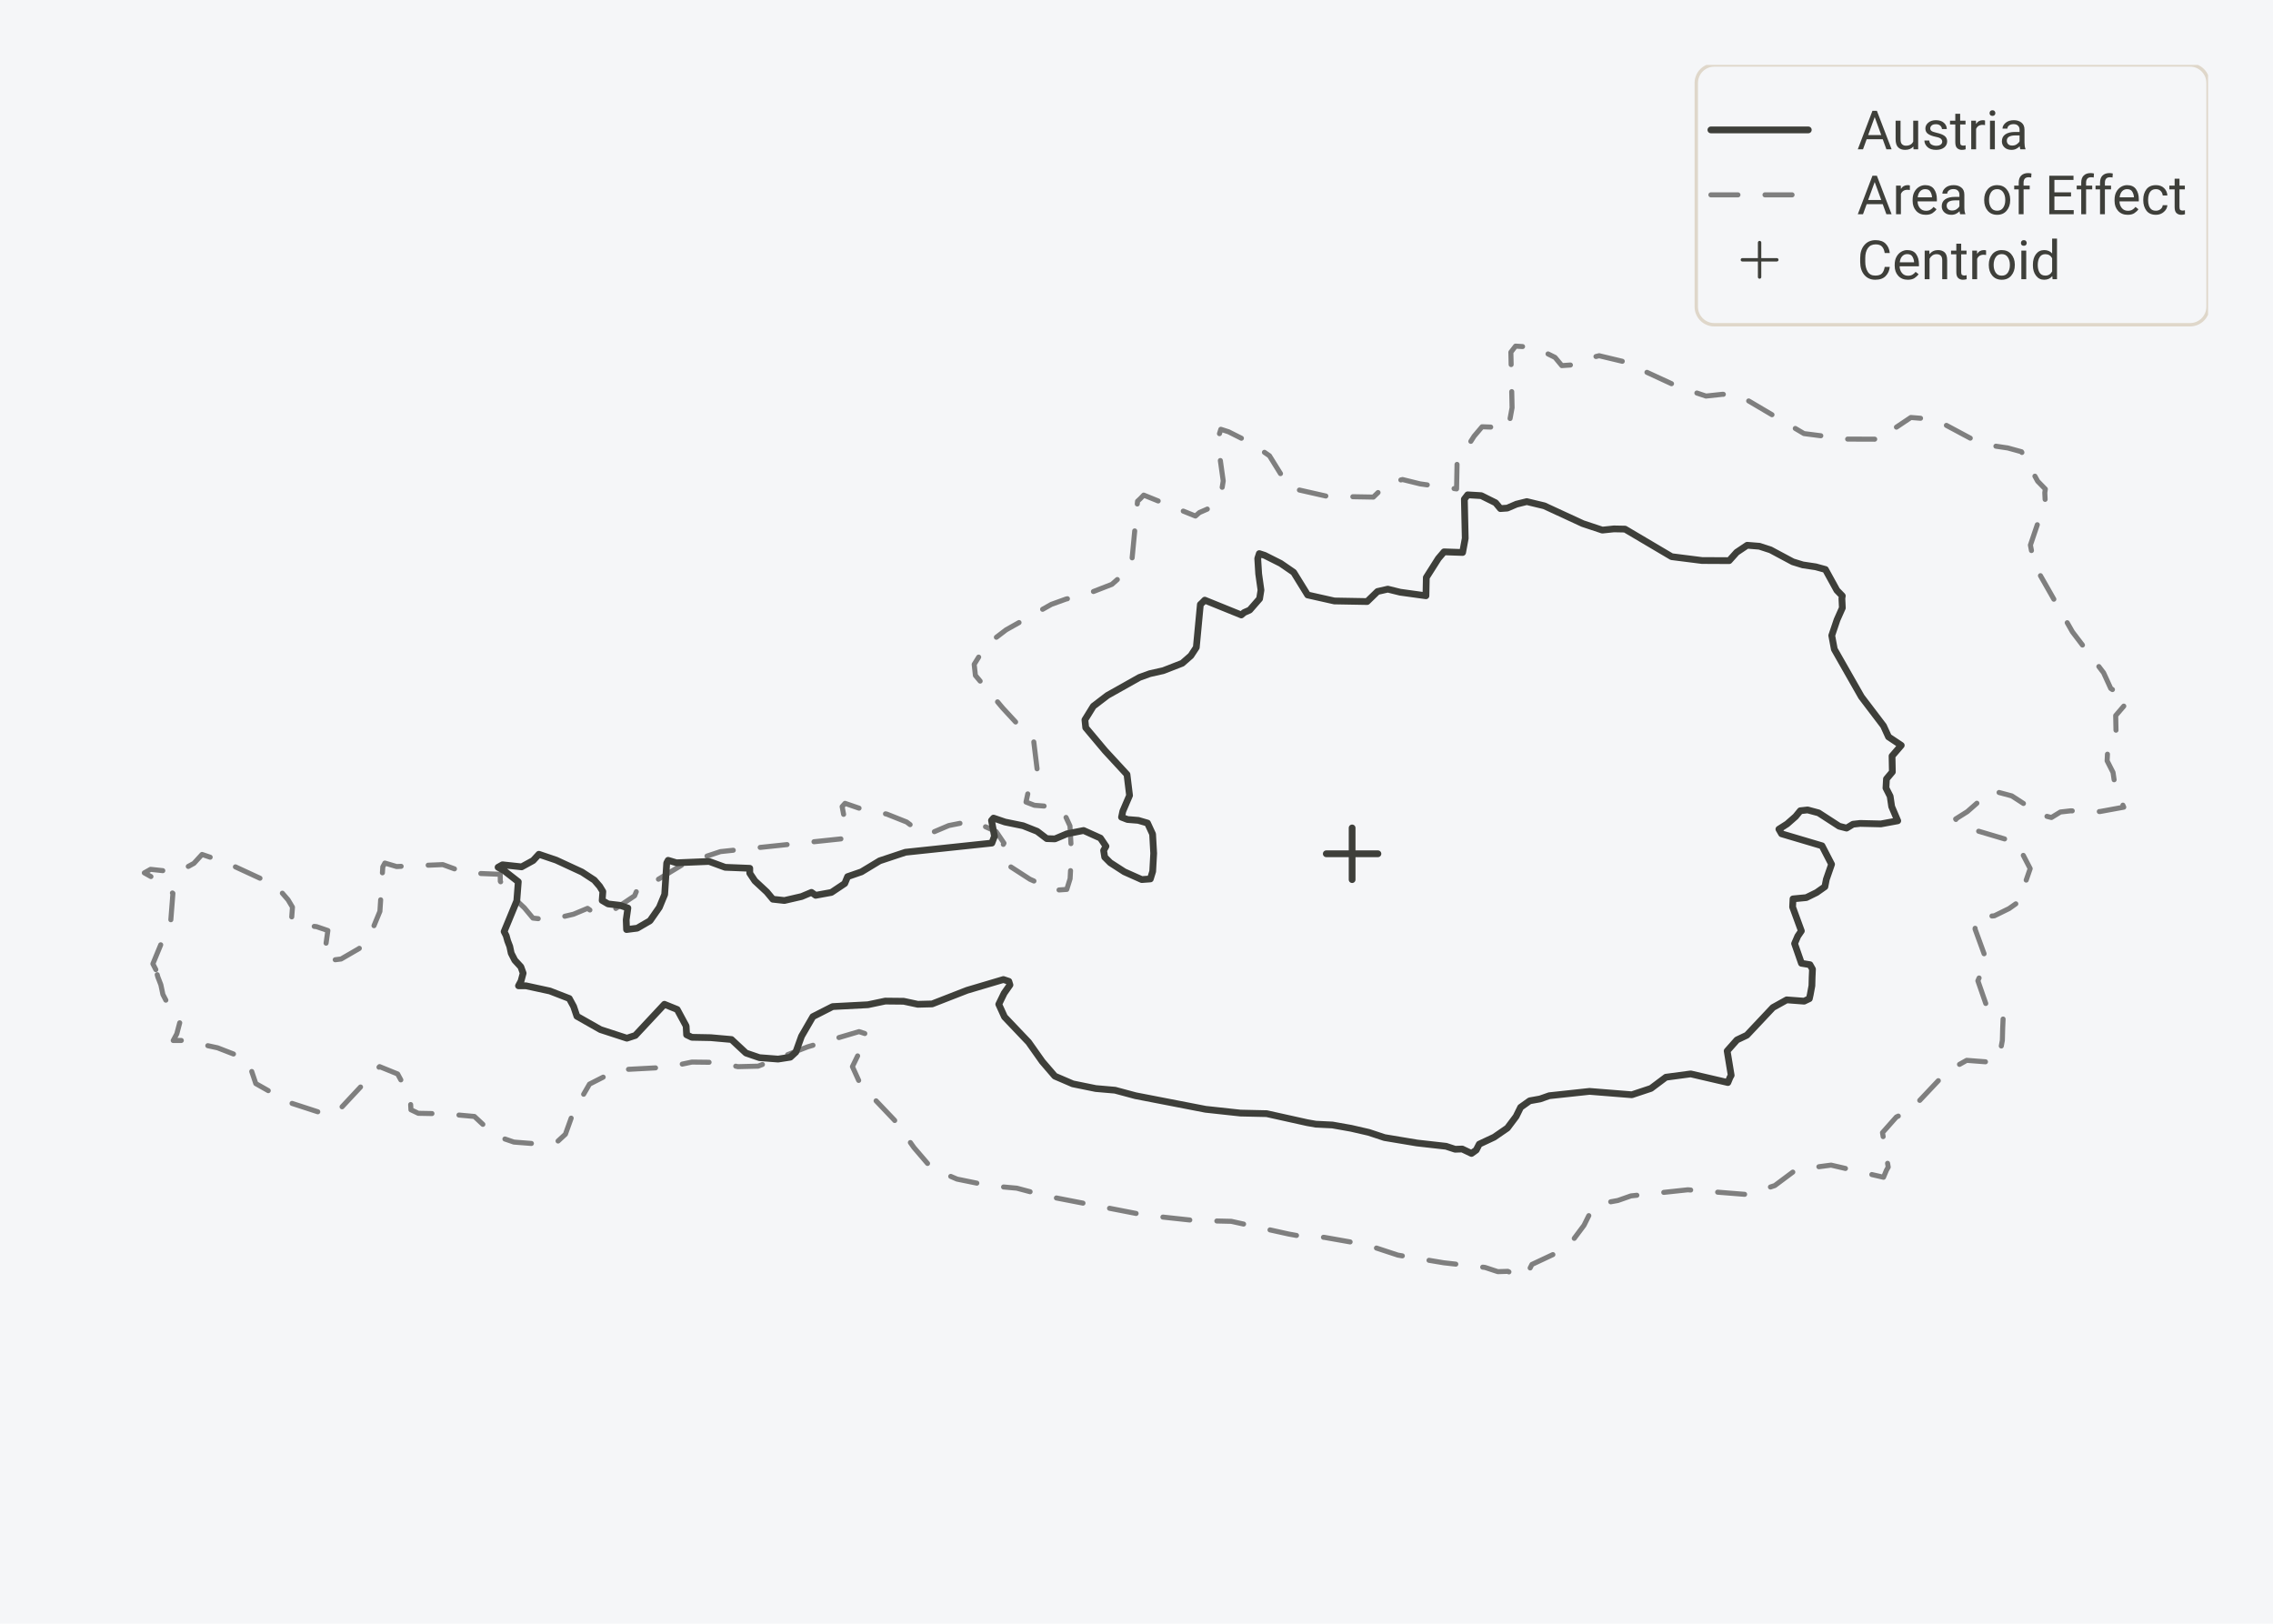
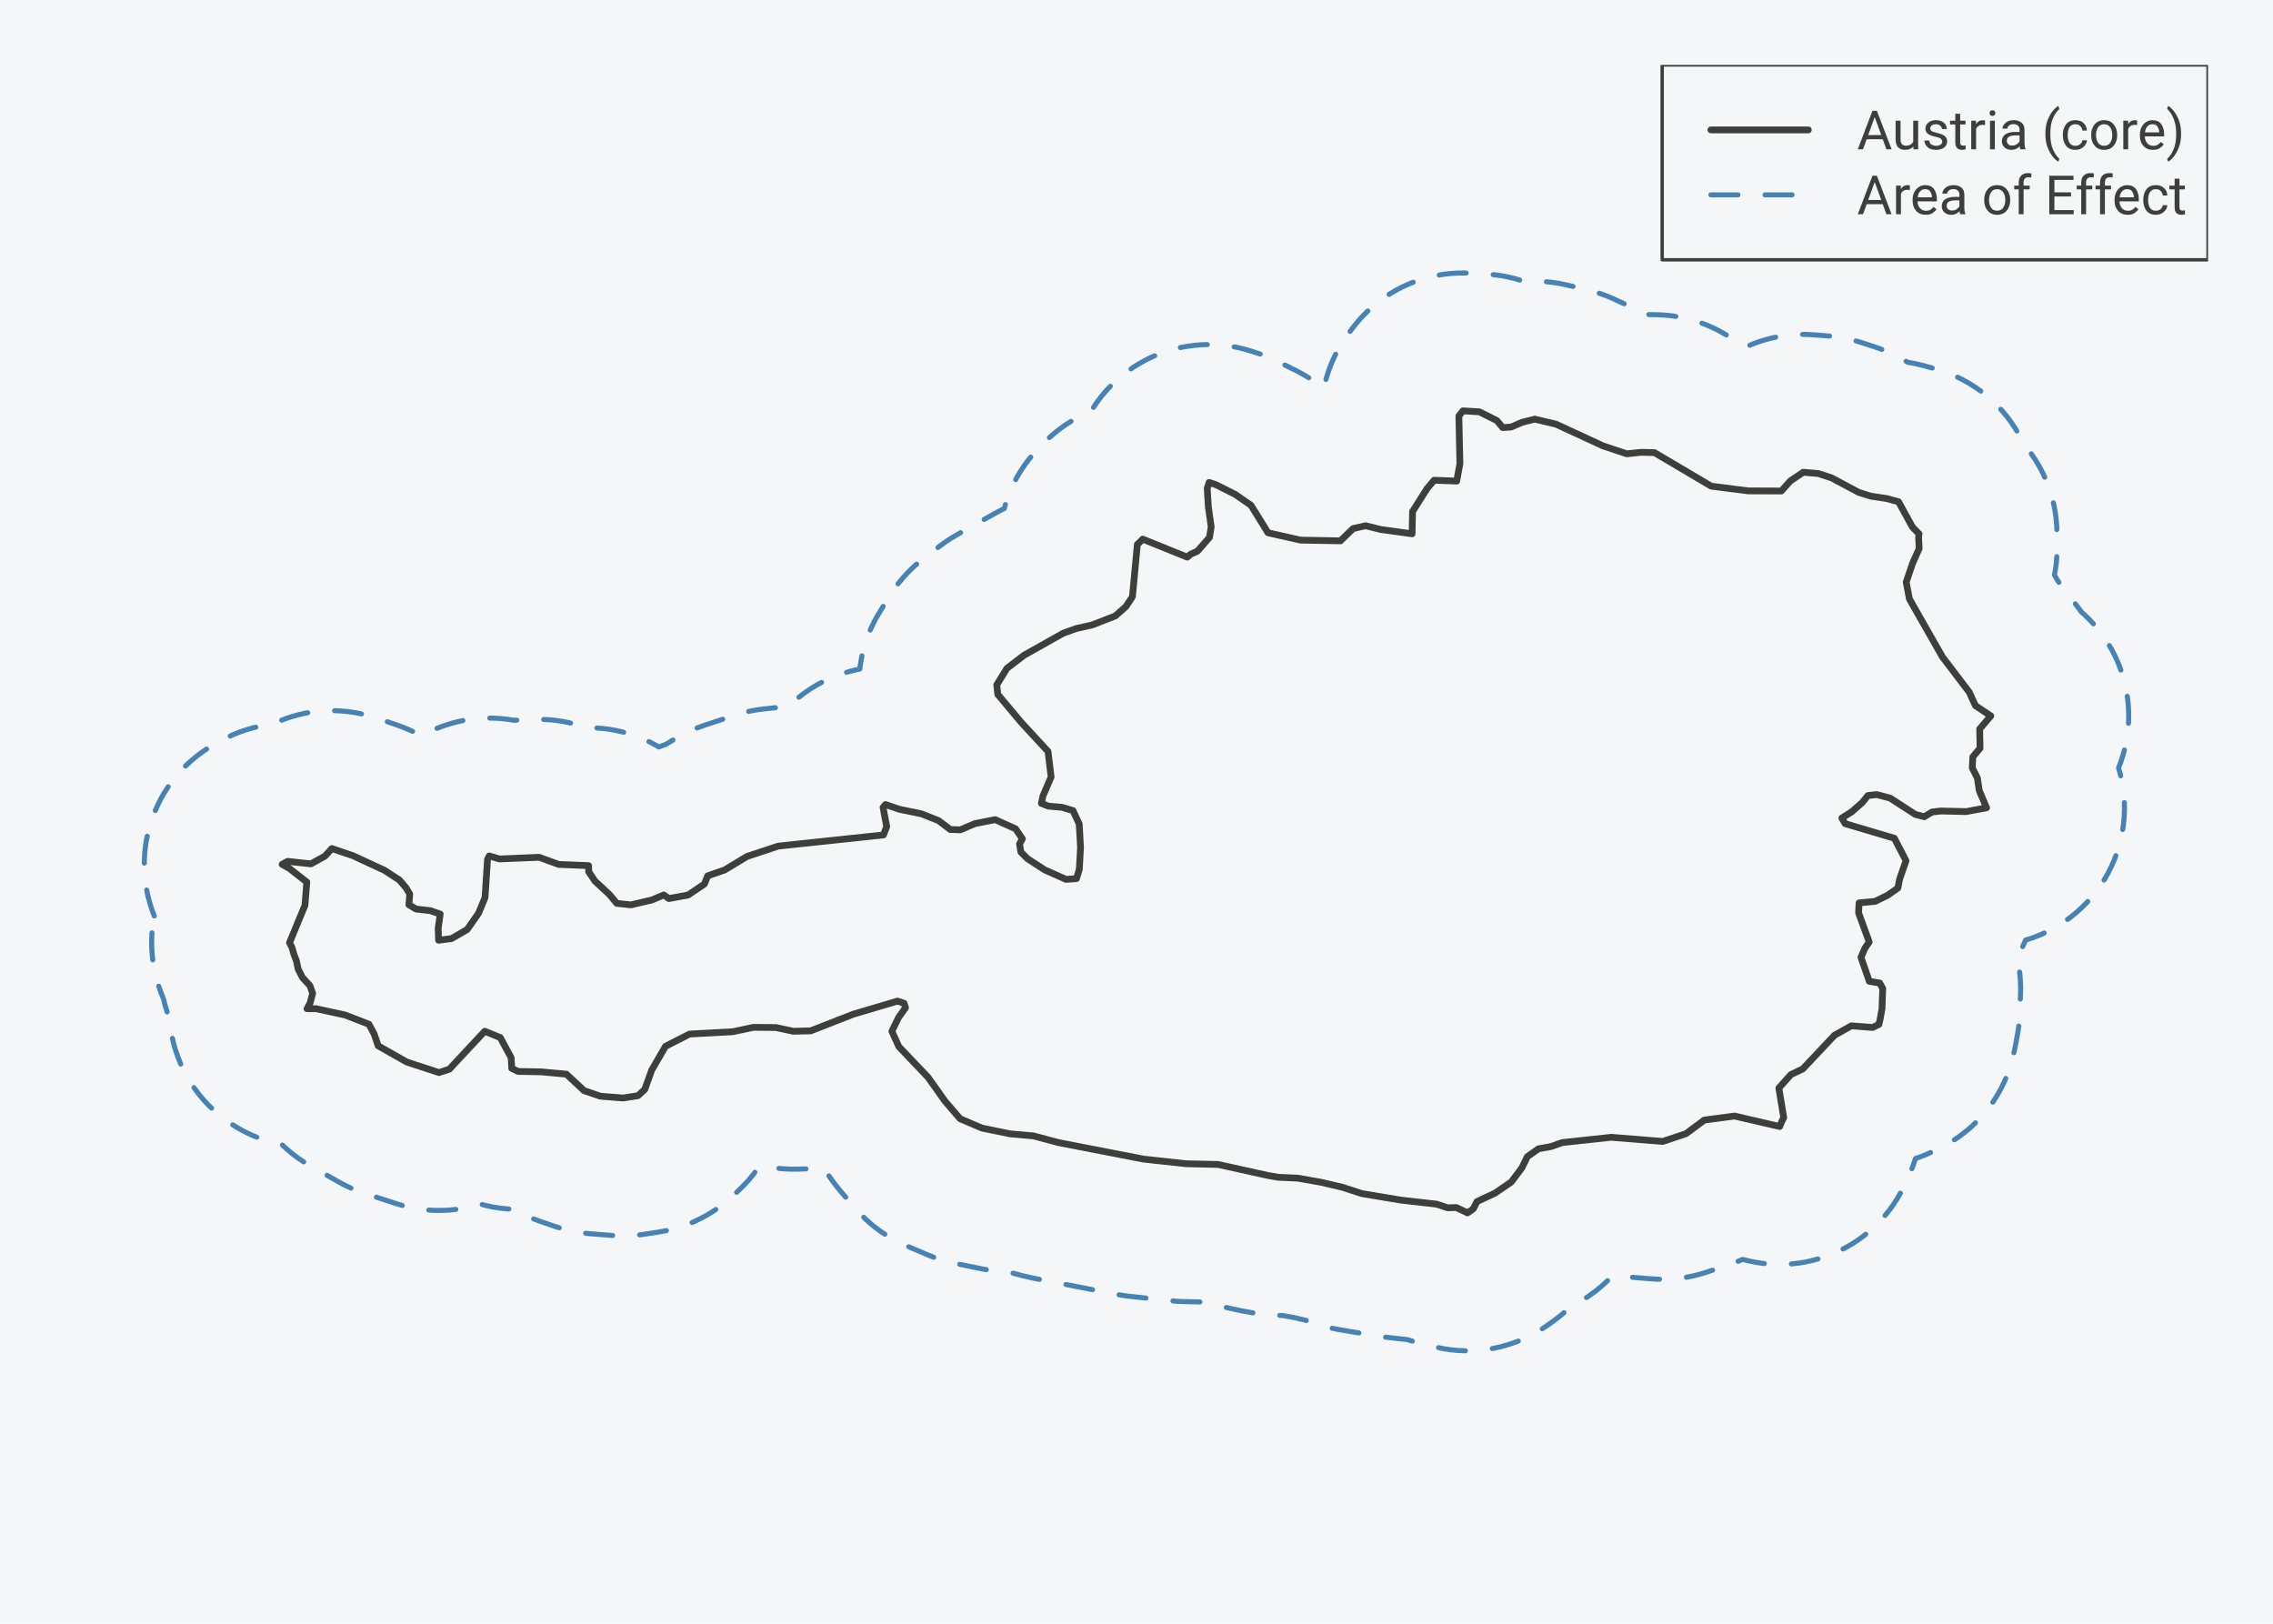
<svg xmlns="http://www.w3.org/2000/svg" width="504.00pt" height="360.00pt" viewBox="0 0 504.00 360.00">
  <g class="svglite">
    <defs>
      <style type="text/css">
    /* theme-aware-processed */
    .svglite line, .svglite polyline, .svglite polygon, .svglite path, .svglite circle {
      fill: none;
      stroke: #3E3F3A;
      stroke-linecap: round;
      stroke-linejoin: round;
      stroke-miterlimit: 10.00;
    }
    .svglite &gt; g &gt; rect {
      fill: none;
      stroke: #3E3F3A;
      stroke-linecap: round;
      stroke-linejoin: round;
      stroke-miterlimit: 10.00;
    }
    .svglite text {
      white-space: pre;
      fill: #3E3F3A;
    }
    .svglite g.glyphgroup path {
      fill: inherit;
      stroke: none;
    }
  </style>
    </defs>
    <rect width="100%" height="100%" style="stroke: none; fill: #F5F6F8;" />
    <defs>
      <clipPath id="cpMC4wMHw1MDQuMDB8MC4wMHwzNjAuMDA=">
        <rect x="0.00" y="0.00" width="504.00" height="360.00" />
      </clipPath>
    </defs>
    <g clip-path="url(#cpMC4wMHw1MDQuMDB8MC4wMHwzNjAuMDA=)">
</g>
    <defs>
      <clipPath id="cpMTQuNDB8NDg5LjYwfDE0LjQwfDM0NS42MA==">
        <rect x="14.40" y="14.40" width="475.20" height="331.20" />
      </clipPath>
    </defs>
    <g clip-path="url(#cpMTQuNDB8NDg5LjYwfDE0LjQwfDM0NS42MA==)">
      <rect class="legend-bg" x="14.40" y="14.40" width="475.20" height="331.20" style="stroke-width: 0.75; stroke: #F5F6F8; fill: #F5F6F8;" />
-       <path d="M 34.55 214.97 L 33.90 213.69 L 37.87 204.05 L 38.34 198.07 L 33.86 194.56 L 32.00 193.52 L 33.39 192.74 L 39.39 193.39 L 43.00 191.41 L 44.80 189.44 L 50.24 191.29 L 58.31 195.02 L 62.19 197.55 L 63.87 199.49 L 64.85 201.13 L 64.64 203.93 L 66.50 205.02 L 70.19 205.45 L 72.70 206.31 L 72.18 209.99 L 72.29 213.04 L 75.63 212.62 L 79.65 210.29 L 82.57 206.10 L 84.24 202.05 L 84.88 192.18 L 85.34 191.35 L 87.94 192.12 L 98.19 191.69 L 103.21 193.53 L 110.92 193.84 L 110.93 195.38 L 112.53 197.79 L 116.27 201.27 L 118.17 203.55 L 121.79 203.95 L 127.17 202.69 L 130.28 201.39 L 131.58 202.31 L 136.53 201.42 L 140.71 198.61 L 141.60 196.47 L 145.95 194.96 L 151.68 191.49 L 159.75 188.81 L 186.84 185.95 L 187.67 183.79 L 186.73 178.83 L 187.37 178.11 L 190.95 179.34 L 196.62 180.49 L 201.04 182.25 L 204.05 184.53 L 206.61 184.63 L 210.38 183.03 L 215.62 181.99 L 220.88 184.37 L 222.62 186.94 L 221.89 188.26 L 222.22 190.35 L 223.97 192.09 L 228.36 194.93 L 233.86 197.38 L 236.54 197.19 L 237.28 194.81 L 237.58 189.15 L 237.25 183.12 L 235.65 179.66 L 232.75 178.81 L 229.36 178.54 L 227.50 177.82 L 227.91 175.92 L 230.02 171.00 L 229.22 164.43 L 222.33 156.97 L 216.28 149.75 L 216.01 147.29 L 218.65 143.03 L 223.09 139.64 L 233.13 133.99 L 236.37 132.82 L 240.59 131.87 L 246.55 129.55 L 249.25 127.17 L 250.95 124.58 L 252.23 111.13 L 252.84 110.56 L 253.60 109.77 L 265.07 114.41 L 265.95 113.64 L 267.69 112.88 L 270.79 109.33 L 271.23 106.63 L 270.51 101.52 L 270.22 96.71 L 270.70 95.18 L 272.41 95.73 L 277.40 98.24 L 281.48 101.05 L 285.87 108.14 L 294.23 110.03 L 304.52 110.21 L 307.77 107.05 L 311.00 106.32 L 314.89 107.28 L 322.97 108.40 L 323.08 102.66 L 326.85 96.72 L 328.63 94.62 L 334.46 94.83 L 335.28 90.39 L 335.01 78.09 L 336.05 76.74 L 340.29 77.00 L 344.80 79.24 L 346.31 81.06 L 348.47 80.91 L 351.35 79.67 L 354.58 78.87 L 360.05 80.18 L 372.15 85.77 L 378.27 87.81 L 381.91 87.42 L 385.38 87.50 L 400.00 96.13 L 409.52 97.35 L 418.05 97.38 L 420.40 94.77 L 423.70 92.56 L 427.52 92.87 L 431.00 94.00 L 438.01 97.75 L 441.14 98.72 L 445.20 99.32 L 448.24 100.16 L 451.82 106.69 L 453.52 108.43 L 453.40 109.24 L 453.54 112.21 L 451.87 115.95 L 450.21 120.85 L 451.03 125.16 L 459.52 140.08 L 466.44 149.17 L 468.02 152.63 L 472.00 155.29 L 469.12 158.65 L 469.22 163.62 L 467.36 165.83 L 467.22 168.68 L 468.53 171.26 L 469.01 174.49 L 470.91 178.96 L 465.62 179.93 L 459.13 179.77 L 456.86 180.03 L 454.87 181.25 L 452.54 180.65 L 446.08 176.46 L 442.65 175.54 L 440.35 175.80 L 438.88 177.61 L 436.22 179.95 L 433.63 181.58 L 434.48 183.03 L 447.15 186.79 L 450.16 192.58 L 448.52 197.30 L 448.06 199.62 L 445.48 201.44 L 442.22 203.04 L 438.07 203.44 L 437.94 205.99 L 440.68 213.49 L 439.57 215.12 L 438.56 217.45 L 440.71 223.63 L 443.39 224.07 L 444.17 225.48 L 444.06 227.99 L 443.99 230.65 L 443.47 233.47 L 443.19 234.72 L 441.56 235.51 L 436.08 235.09 L 431.76 237.51 L 423.58 246.18 L 420.49 247.65 L 417.41 251.12 L 418.68 258.76 L 418.29 259.45 L 417.64 261.01 L 406.01 258.32 L 405.62 258.37 L 398.22 259.35 L 393.53 262.85 L 387.53 264.85 L 374.25 263.79 L 361.64 265.14 L 358.74 266.16 L 355.50 266.75 L 352.65 268.79 L 351.23 271.66 L 348.51 275.30 L 344.34 278.15 L 339.68 280.34 L 338.74 282.20 L 337.25 283.26 L 334.33 281.87 L 332.12 281.94 L 329.27 281.00 L 320.11 279.97 L 309.96 278.27 L 305.04 276.65 L 299.51 275.37 L 293.62 274.33 L 288.42 274.08 L 285.76 273.60 L 273.01 270.78 L 264.79 270.59 L 253.85 269.41 L 231.90 265.15 L 225.46 263.43 L 219.42 262.89 L 212.21 261.42 L 206.58 259.01 L 202.66 254.44 L 198.35 248.37 L 190.80 240.43 L 189.01 236.48 L 190.69 233.02 L 192.52 230.41 L 192.16 229.28 L 190.47 228.72 L 179.07 232.10 L 168.10 236.38 L 163.62 236.49 L 159.18 235.54 L 153.41 235.47 L 147.97 236.62 L 136.91 237.21 L 130.71 240.36 L 127.15 246.51 L 125.37 251.47 L 123.64 253.07 L 119.81 253.67 L 113.95 253.21 L 109.74 251.77 L 105.19 247.53 L 98.68 246.94 L 92.75 246.83 L 91.12 246.05 L 90.97 243.29 L 88.17 238.11 L 84.16 236.48 L 75.04 246.25 L 72.39 247.12 L 64.10 244.42 L 56.72 240.24 L 55.69 237.18 L 54.34 234.68 L 48.24 232.31 L 40.74 230.68 L 38.41 230.69 L 39.20 229.22 L 39.86 226.72 L 39.14 224.73 L 37.25 222.67 L 36.12 220.48 L 35.67 218.34 L 35.00 216.60 L 34.55 214.97 Z" style="fill-rule: evenodd; stroke-width: 1.12; stroke: #7F7F7F; stroke-dasharray: 6.00,6.00;" />
-       <path d="M 112.24 207.45 L 111.78 206.54 L 114.59 199.73 L 114.92 195.49 L 111.76 193.02 L 110.44 192.28 L 111.42 191.73 L 115.66 192.19 L 118.21 190.79 L 119.49 189.40 L 123.33 190.70 L 129.04 193.34 L 131.78 195.13 L 132.97 196.51 L 133.67 197.66 L 133.52 199.64 L 134.84 200.41 L 137.44 200.71 L 139.22 201.32 L 138.85 203.93 L 138.93 206.09 L 141.29 205.79 L 144.13 204.14 L 146.20 201.17 L 147.38 198.31 L 147.83 191.33 L 148.15 190.74 L 150.00 191.29 L 157.24 190.99 L 160.79 192.29 L 166.25 192.51 L 166.25 193.60 L 167.38 195.30 L 170.03 197.76 L 171.37 199.37 L 173.93 199.65 L 177.74 198.77 L 179.93 197.85 L 180.85 198.50 L 184.35 197.86 L 187.31 195.88 L 187.94 194.36 L 191.01 193.30 L 195.06 190.85 L 200.77 188.95 L 219.93 186.92 L 220.51 185.40 L 219.85 181.90 L 220.30 181.38 L 222.84 182.25 L 226.84 183.07 L 229.97 184.31 L 232.10 185.93 L 233.91 185.99 L 236.58 184.86 L 240.27 184.13 L 244.00 185.81 L 245.23 187.63 L 244.71 188.56 L 244.95 190.04 L 246.18 191.27 L 249.29 193.28 L 253.17 195.01 L 255.07 194.87 L 255.59 193.19 L 255.81 189.19 L 255.57 184.93 L 254.44 182.48 L 252.39 181.88 L 250.00 181.69 L 248.68 181.18 L 248.97 179.84 L 250.46 176.36 L 249.89 171.71 L 245.02 166.43 L 240.74 161.33 L 240.56 159.59 L 242.42 156.58 L 245.56 154.18 L 252.66 150.19 L 254.95 149.36 L 257.93 148.69 L 262.14 147.05 L 264.06 145.37 L 265.26 143.54 L 266.16 134.02 L 266.59 133.62 L 267.14 133.06 L 275.24 136.34 L 275.87 135.80 L 277.10 135.26 L 279.29 132.75 L 279.60 130.84 L 279.09 127.23 L 278.88 123.82 L 279.23 122.74 L 280.43 123.13 L 283.97 124.91 L 286.85 126.89 L 289.95 131.91 L 295.87 133.24 L 303.14 133.37 L 305.44 131.14 L 307.72 130.62 L 310.47 131.30 L 316.18 132.09 L 316.26 128.04 L 318.93 123.83 L 320.19 122.35 L 324.31 122.49 L 324.89 119.35 L 324.70 110.66 L 325.43 109.71 L 328.44 109.89 L 331.62 111.47 L 332.69 112.76 L 334.22 112.65 L 336.25 111.78 L 338.54 111.21 L 342.41 112.14 L 350.96 116.09 L 355.29 117.53 L 357.86 117.26 L 360.32 117.31 L 370.66 123.42 L 377.39 124.27 L 383.42 124.30 L 385.08 122.45 L 387.41 120.89 L 390.12 121.11 L 392.58 121.91 L 397.53 124.56 L 399.74 125.24 L 402.61 125.67 L 404.76 126.26 L 407.30 130.88 L 408.50 132.11 L 408.41 132.68 L 408.51 134.78 L 407.33 137.43 L 406.16 140.90 L 406.73 143.94 L 412.74 154.49 L 417.63 160.92 L 418.75 163.37 L 421.57 165.25 L 419.53 167.62 L 419.60 171.14 L 418.29 172.70 L 418.18 174.71 L 419.11 176.54 L 419.45 178.83 L 420.79 181.98 L 417.05 182.67 L 412.47 182.56 L 410.86 182.74 L 409.45 183.60 L 407.81 183.18 L 403.24 180.22 L 400.81 179.57 L 399.19 179.75 L 398.14 181.03 L 396.26 182.68 L 394.44 183.84 L 395.03 184.86 L 404.00 187.52 L 406.12 191.62 L 404.96 194.96 L 404.64 196.59 L 402.81 197.88 L 400.51 199.01 L 397.57 199.29 L 397.48 201.10 L 399.42 206.40 L 398.63 207.55 L 397.92 209.20 L 399.44 213.57 L 401.33 213.88 L 401.89 214.88 L 401.81 216.65 L 401.76 218.54 L 401.39 220.53 L 401.19 221.42 L 400.04 221.97 L 396.17 221.68 L 393.11 223.38 L 387.33 229.52 L 385.14 230.56 L 382.97 233.01 L 383.86 238.41 L 383.59 238.90 L 383.13 240.01 L 374.90 238.10 L 374.63 238.13 L 369.39 238.83 L 366.08 241.31 L 361.83 242.72 L 352.45 241.97 L 343.53 242.93 L 341.48 243.65 L 339.19 244.06 L 337.17 245.50 L 336.17 247.53 L 334.24 250.10 L 331.29 252.13 L 328.00 253.67 L 327.33 254.98 L 326.28 255.73 L 324.22 254.75 L 322.65 254.80 L 320.64 254.14 L 314.16 253.41 L 306.99 252.21 L 303.51 251.06 L 299.60 250.16 L 295.43 249.42 L 291.75 249.24 L 289.87 248.91 L 280.86 246.91 L 275.05 246.78 L 267.31 245.94 L 251.79 242.93 L 247.24 241.71 L 242.97 241.34 L 237.87 240.30 L 233.89 238.59 L 231.11 235.36 L 228.07 231.06 L 222.73 225.45 L 221.46 222.66 L 222.65 220.21 L 223.94 218.37 L 223.69 217.57 L 222.49 217.17 L 214.43 219.56 L 206.68 222.58 L 203.51 222.66 L 200.37 221.99 L 196.29 221.95 L 192.44 222.76 L 184.62 223.17 L 180.24 225.40 L 177.72 229.75 L 176.46 233.26 L 175.24 234.39 L 172.53 234.81 L 168.39 234.49 L 165.41 233.47 L 162.19 230.47 L 157.59 230.06 L 153.40 229.98 L 152.24 229.42 L 152.14 227.48 L 150.16 223.81 L 147.32 222.66 L 140.87 229.57 L 139.00 230.18 L 133.14 228.27 L 127.92 225.31 L 127.19 223.15 L 126.23 221.38 L 121.92 219.71 L 116.62 218.56 L 114.97 218.56 L 115.53 217.52 L 116.00 215.76 L 115.49 214.35 L 114.15 212.90 L 113.35 211.34 L 113.03 209.83 L 112.56 208.60 L 112.24 207.45 Z" style="fill-rule: evenodd; stroke-width: 1.50;" />
-       <line x1="294.08" y1="189.29" x2="305.53" y2="189.29" style="stroke-width: 1.50;" />
-       <line x1="299.81" y1="195.02" x2="299.81" y2="183.56" style="stroke-width: 1.50;" />
-       <rect rx="4" x="376.12" y="14.40" width="113.48" height="57.60" style="stroke-width: 0.75; stroke: #DFD7CA; fill: #F5F6F8;" />
+       <path d="M 34.21 203.08 L 33.71 201.76 L 33.23 200.26 L 32.82 198.73 L 32.50 197.18 L 32.25 195.62 L 32.09 194.05 L 32.00 192.47 L 32.00 190.89 L 32.08 189.31 L 32.24 187.73 L 32.48 186.17 L 32.81 184.62 L 33.21 183.09 L 33.69 181.59 L 34.25 180.11 L 34.89 178.66 L 35.59 177.24 L 36.37 175.87 L 37.23 174.54 L 38.14 173.25 L 39.13 172.01 L 40.18 170.82 L 41.28 169.69 L 42.45 168.62 L 43.66 167.61 L 44.93 166.67 L 46.25 165.79 L 47.61 164.98 L 48.80 164.31 L 50.20 163.57 L 51.63 162.91 L 53.09 162.32 L 54.58 161.81 L 56.10 161.37 L 57.63 161.02 L 59.18 160.74 L 60.30 160.60 L 61.46 160.07 L 62.95 159.47 L 64.47 158.95 L 66.02 158.51 L 67.58 158.15 L 69.16 157.88 L 70.76 157.69 L 72.36 157.58 L 73.97 157.56 L 75.57 157.62 L 77.17 157.77 L 78.76 158.00 L 80.33 158.31 L 81.89 158.71 L 83.42 159.18 L 88.10 160.77 L 89.62 161.34 L 91.10 161.97 L 93.55 163.11 L 93.93 162.89 L 95.36 162.16 L 96.82 161.51 L 98.32 160.94 L 99.84 160.45 L 101.39 160.03 L 102.96 159.70 L 104.54 159.46 L 106.13 159.29 L 107.73 159.21 L 109.33 159.21 L 110.93 159.30 L 112.52 159.47 L 114.00 159.70 L 118.27 159.52 L 119.98 159.50 L 121.70 159.57 L 123.40 159.74 L 125.10 160.00 L 126.77 160.36 L 128.43 160.81 L 129.87 161.29 L 131.75 161.37 L 133.36 161.48 L 134.96 161.67 L 136.54 161.94 L 138.11 162.30 L 139.66 162.74 L 141.18 163.26 L 142.68 163.86 L 144.14 164.54 L 145.56 165.30 L 146.08 165.61 L 146.93 165.29 L 147.61 165.05 L 149.77 163.74 L 151.26 162.90 L 152.80 162.14 L 154.37 161.46 L 155.98 160.88 L 162.93 158.57 L 164.51 158.10 L 166.11 157.70 L 167.72 157.40 L 169.35 157.18 L 174.90 156.60 L 175.75 155.78 L 176.99 154.71 L 178.28 153.71 L 179.63 152.78 L 181.02 151.92 L 182.46 151.14 L 183.94 150.43 L 185.45 149.81 L 186.99 149.27 L 188.56 148.81 L 190.16 148.43 L 190.65 148.34 L 190.77 147.36 L 191.04 145.82 L 191.38 144.31 L 191.80 142.81 L 192.30 141.33 L 192.87 139.89 L 193.52 138.47 L 194.23 137.09 L 195.02 135.75 L 197.29 132.08 L 198.16 130.75 L 199.10 129.47 L 200.10 128.24 L 201.17 127.06 L 202.29 125.94 L 203.47 124.88 L 204.71 123.88 L 208.53 120.96 L 209.69 120.12 L 210.89 119.33 L 212.12 118.60 L 220.77 113.73 L 222.25 112.95 L 222.68 112.76 L 223.00 111.64 L 223.50 110.14 L 224.09 108.68 L 224.74 107.24 L 225.47 105.84 L 226.28 104.48 L 227.15 103.17 L 228.09 101.90 L 229.09 100.68 L 230.15 99.51 L 231.27 98.41 L 231.43 98.25 L 232.55 97.14 L 233.74 96.10 L 234.97 95.12 L 236.25 94.20 L 237.58 93.36 L 238.95 92.58 L 240.35 91.87 L 241.80 91.23 L 241.93 91.18 L 242.38 90.44 L 243.28 89.11 L 244.26 87.83 L 245.30 86.60 L 246.40 85.43 L 247.56 84.32 L 248.78 83.27 L 250.05 82.29 L 251.38 81.37 L 252.75 80.53 L 254.16 79.76 L 255.61 79.06 L 257.09 78.44 L 258.61 77.90 L 260.15 77.44 L 261.71 77.06 L 263.30 76.77 L 264.89 76.56 L 266.49 76.43 L 268.10 76.39 L 269.71 76.43 L 271.31 76.56 L 272.91 76.77 L 274.49 77.06 L 276.05 77.44 L 277.60 77.90 L 279.07 78.38 L 280.50 78.89 L 281.91 79.47 L 283.29 80.12 L 287.60 82.28 L 288.83 82.94 L 290.04 83.65 L 291.21 84.42 L 293.55 86.03 L 293.77 85.05 L 294.18 83.51 L 294.67 82.00 L 295.25 80.52 L 295.89 79.07 L 296.62 77.66 L 297.41 76.28 L 298.27 74.95 L 299.21 73.66 L 300.10 72.50 L 301.09 71.27 L 302.14 70.10 L 303.25 68.99 L 304.41 67.93 L 305.63 66.93 L 306.90 66.00 L 308.21 65.14 L 309.57 64.34 L 310.96 63.61 L 312.39 62.96 L 313.85 62.38 L 315.34 61.88 L 316.86 61.45 L 318.39 61.11 L 319.94 60.84 L 321.50 60.65 L 323.07 60.55 L 324.65 60.52 L 326.22 60.57 L 329.88 60.79 L 331.40 60.93 L 332.93 61.13 L 334.43 61.42 L 335.93 61.78 L 337.40 62.21 L 338.06 62.44 L 339.40 62.37 L 341.03 62.36 L 342.65 62.44 L 344.26 62.61 L 345.86 62.86 L 347.45 63.19 L 352.16 64.32 L 353.62 64.71 L 355.06 65.17 L 356.47 65.70 L 357.86 66.30 L 365.30 69.74 L 367.53 69.78 L 369.09 69.86 L 370.64 70.01 L 372.19 70.25 L 373.72 70.56 L 375.24 70.95 L 376.73 71.42 L 378.19 71.96 L 379.63 72.58 L 381.03 73.27 L 382.40 74.03 L 387.22 76.87 L 388.39 76.37 L 389.87 75.81 L 391.37 75.34 L 392.89 74.94 L 394.43 74.62 L 395.98 74.39 L 397.55 74.23 L 399.12 74.15 L 400.69 74.15 L 402.26 74.24 L 405.56 74.50 L 407.34 74.69 L 409.11 74.99 L 410.86 75.39 L 412.59 75.90 L 415.58 76.87 L 417.29 77.48 L 418.95 78.19 L 420.57 79.00 L 423.05 80.33 L 424.68 80.62 L 426.46 81.05 L 429.07 81.77 L 430.63 82.25 L 432.17 82.80 L 433.67 83.44 L 435.14 84.16 L 436.56 84.95 L 437.94 85.82 L 439.27 86.76 L 440.55 87.77 L 441.78 88.85 L 442.94 89.99 L 444.05 91.20 L 445.09 92.46 L 446.05 93.77 L 446.95 95.13 L 447.77 96.54 L 449.05 98.86 L 449.47 99.36 L 450.41 100.62 L 451.29 101.92 L 452.10 103.26 L 452.84 104.65 L 453.51 106.07 L 454.10 107.52 L 454.62 109.00 L 455.07 110.51 L 455.43 112.04 L 455.72 113.58 L 455.92 115.14 L 456.05 116.70 L 456.09 118.27 L 456.06 119.81 L 456.08 120.15 L 456.11 121.74 L 456.07 123.33 L 455.94 124.91 L 455.72 126.49 L 455.54 127.48 L 456.25 128.73 L 460.97 134.94 L 461.51 135.68 L 462.23 136.31 L 463.38 137.44 L 464.47 138.63 L 465.50 139.87 L 466.46 141.17 L 467.36 142.52 L 468.18 143.91 L 468.92 145.34 L 469.59 146.81 L 470.18 148.31 L 470.69 149.85 L 471.12 151.40 L 471.46 152.98 L 471.72 154.57 L 471.90 156.18 L 471.99 157.79 L 472.00 159.41 L 471.92 161.02 L 471.76 162.63 L 471.51 164.22 L 471.18 165.80 L 470.76 167.36 L 470.27 168.90 L 469.75 170.24 L 470.16 171.69 L 470.50 173.27 L 470.77 174.86 L 470.95 176.46 L 471.05 178.06 L 471.06 179.68 L 470.99 181.28 L 470.83 182.89 L 470.59 184.48 L 470.26 186.06 L 469.86 187.62 L 469.37 189.15 L 468.80 190.66 L 468.15 192.13 L 467.43 193.57 L 466.63 194.97 L 465.75 196.33 L 464.81 197.63 L 463.80 198.89 L 462.73 200.09 L 461.59 201.23 L 460.40 202.31 L 459.15 203.33 L 457.84 204.28 L 456.49 205.15 L 455.10 205.96 L 453.66 206.69 L 452.19 207.35 L 450.69 207.93 L 449.16 208.42 L 449.13 208.43 L 449.01 208.74 L 448.37 210.15 L 447.66 211.53 L 447.25 212.25 L 447.56 213.78 L 447.81 215.44 L 447.97 217.10 L 448.04 218.78 L 448.02 220.45 L 447.93 222.41 L 447.87 224.50 L 447.79 226.06 L 447.62 227.61 L 447.38 229.16 L 446.93 231.59 L 446.70 232.75 L 446.45 233.82 L 446.06 235.39 L 445.58 236.94 L 445.02 238.46 L 444.38 239.95 L 443.66 241.40 L 442.87 242.81 L 442.00 244.18 L 441.06 245.50 L 440.05 246.77 L 438.98 247.98 L 437.84 249.13 L 436.65 250.23 L 435.40 251.25 L 434.09 252.21 L 432.74 253.10 L 431.34 253.92 L 429.90 254.66 L 428.51 255.34 L 427.04 256.00 L 425.54 256.58 L 424.73 256.85 L 424.68 256.99 L 424.17 258.50 L 423.57 259.98 L 422.90 261.42 L 422.83 261.55 L 422.21 262.94 L 421.49 264.35 L 420.69 265.73 L 419.83 267.07 L 418.89 268.35 L 417.90 269.59 L 416.83 270.77 L 415.71 271.90 L 414.53 272.97 L 413.30 273.97 L 412.01 274.91 L 410.68 275.78 L 409.31 276.58 L 407.89 277.30 L 406.44 277.96 L 404.96 278.53 L 403.45 279.03 L 401.92 279.45 L 400.36 279.79 L 398.80 280.05 L 397.22 280.22 L 395.63 280.32 L 394.04 280.33 L 392.45 280.26 L 390.87 280.10 L 389.29 279.87 L 387.74 279.55 L 386.38 279.23 L 385.06 279.79 L 383.53 280.35 L 378.36 282.07 L 376.89 282.52 L 375.40 282.89 L 373.90 283.19 L 372.38 283.42 L 370.85 283.56 L 369.32 283.63 L 367.78 283.62 L 366.25 283.54 L 357.68 282.85 L 357.49 282.87 L 357.43 282.94 L 356.26 284.13 L 355.02 285.25 L 353.73 286.30 L 352.37 287.28 L 348.78 289.74 L 347.41 290.63 L 346.95 290.90 L 345.73 291.92 L 344.42 292.91 L 343.14 293.82 L 341.79 294.73 L 340.39 295.56 L 338.96 296.32 L 337.48 297.00 L 335.97 297.60 L 334.43 298.12 L 332.87 298.56 L 331.28 298.92 L 329.68 299.19 L 328.06 299.37 L 326.44 299.47 L 324.82 299.48 L 323.19 299.41 L 321.58 299.25 L 319.97 299.00 L 318.38 298.67 L 316.81 298.25 L 315.66 297.88 L 314.31 297.62 L 312.81 297.24 L 312.02 297.00 L 307.25 296.47 L 305.60 296.24 L 296.87 294.78 L 295.34 294.48 L 293.83 294.11 L 292.34 293.66 L 289.42 292.70 L 286.79 292.09 L 284.43 291.67 L 281.91 291.55 L 279.92 291.39 L 277.95 291.10 L 275.67 290.69 L 274.45 290.45 L 266.40 288.66 L 262.32 288.57 L 261.03 288.52 L 259.74 288.40 L 250.31 287.39 L 249.04 287.22 L 247.77 287.00 L 228.87 283.34 L 226.78 282.85 L 223.81 282.06 L 221.27 281.84 L 219.55 281.64 L 217.84 281.34 L 211.63 280.07 L 210.11 279.72 L 208.62 279.29 L 207.15 278.79 L 205.71 278.22 L 200.86 276.15 L 199.45 275.50 L 198.07 274.78 L 196.73 273.99 L 195.44 273.14 L 194.19 272.22 L 192.98 271.24 L 191.83 270.20 L 190.73 269.10 L 189.69 267.95 L 186.31 264.02 L 185.42 262.92 L 184.57 261.79 L 182.58 258.98 L 182.04 259.03 L 180.53 259.11 L 176.67 259.21 L 175.23 259.21 L 173.79 259.14 L 172.35 259.01 L 170.93 258.81 L 169.51 258.54 L 169.42 258.52 L 168.72 258.67 L 168.21 258.76 L 167.98 259.11 L 167.01 260.42 L 165.98 261.67 L 164.87 262.86 L 163.71 264.00 L 162.22 265.37 L 160.99 266.46 L 159.70 267.47 L 158.35 268.41 L 156.96 269.28 L 155.52 270.07 L 154.05 270.79 L 152.53 271.42 L 150.99 271.98 L 149.42 272.44 L 147.82 272.83 L 146.21 273.13 L 142.91 273.64 L 141.13 273.87 L 139.35 273.99 L 137.56 274.01 L 135.77 273.92 L 130.73 273.52 L 129.20 273.36 L 127.68 273.13 L 126.18 272.81 L 124.69 272.43 L 123.22 271.97 L 119.60 270.72 L 118.09 270.16 L 116.62 269.52 L 115.18 268.81 L 113.92 268.10 L 112.66 268.04 L 111.04 267.88 L 109.42 267.63 L 107.82 267.30 L 106.52 266.95 L 105.29 267.32 L 103.73 267.70 L 102.15 267.99 L 100.55 268.20 L 98.95 268.33 L 97.35 268.37 L 95.74 268.33 L 94.14 268.20 L 92.55 267.99 L 90.97 267.70 L 89.40 267.32 L 87.86 266.86 L 80.73 264.54 L 79.29 264.03 L 77.87 263.44 L 76.49 262.79 L 75.14 262.07 L 68.79 258.47 L 67.42 257.65 L 66.10 256.76 L 64.83 255.80 L 63.61 254.78 L 62.44 253.69 L 62.43 253.68 L 61.76 253.56 L 60.19 253.19 L 58.64 252.73 L 57.11 252.19 L 55.62 251.57 L 54.16 250.87 L 52.74 250.09 L 51.36 249.24 L 50.03 248.32 L 48.75 247.33 L 47.53 246.28 L 46.36 245.16 L 45.25 243.98 L 44.21 242.74 L 43.23 241.45 L 42.32 240.11 L 41.49 238.73 L 40.73 237.30 L 40.04 235.83 L 39.44 234.33 L 38.91 232.80 L 38.47 231.25 L 38.11 229.67 L 37.83 228.08 L 37.64 226.47 L 37.60 225.90 L 37.59 225.87 L 37.05 224.34 L 36.58 222.79 L 36.31 221.67 L 36.10 221.07 L 36.08 221.00 L 35.61 219.84 L 35.06 218.29 L 34.61 216.71 L 34.24 215.11 L 33.95 213.49 L 33.76 211.85 L 33.65 210.21 L 33.63 208.57 L 33.69 206.93 L 33.85 205.29 L 34.09 203.66 L 34.21 203.08 Z" style="fill-rule: evenodd; stroke-width: 1.12; stroke: #4682B4; stroke-dasharray: 6.00,6.00;" />
+       <path d="M 64.76 210.11 L 64.20 209.01 L 67.62 200.71 L 68.03 195.56 L 64.17 192.54 L 62.56 191.64 L 63.76 190.97 L 68.93 191.53 L 72.03 189.83 L 73.59 188.13 L 78.27 189.72 L 85.22 192.94 L 88.56 195.11 L 90.00 196.79 L 90.85 198.20 L 90.67 200.60 L 92.27 201.55 L 95.45 201.91 L 97.61 202.66 L 97.16 205.82 L 97.25 208.46 L 100.13 208.09 L 103.59 206.08 L 106.11 202.47 L 107.55 198.99 L 108.10 190.49 L 108.49 189.77 L 110.73 190.44 L 119.55 190.07 L 123.88 191.65 L 130.52 191.92 L 130.53 193.25 L 131.90 195.32 L 135.13 198.32 L 136.76 200.28 L 139.88 200.62 L 144.52 199.54 L 147.19 198.42 L 148.31 199.22 L 152.57 198.44 L 156.17 196.02 L 156.93 194.18 L 160.68 192.88 L 165.61 189.90 L 172.57 187.59 L 195.89 185.12 L 196.61 183.26 L 195.80 179.00 L 196.35 178.37 L 199.44 179.43 L 204.31 180.43 L 208.12 181.94 L 210.71 183.91 L 212.92 183.99 L 216.16 182.61 L 220.67 181.72 L 225.20 183.76 L 226.70 185.98 L 226.07 187.11 L 226.36 188.91 L 227.87 190.41 L 231.65 192.86 L 236.38 194.97 L 238.69 194.80 L 239.32 192.75 L 239.59 187.88 L 239.30 182.69 L 237.92 179.71 L 235.42 178.98 L 232.51 178.74 L 230.91 178.12 L 231.25 176.49 L 233.07 172.26 L 232.38 166.60 L 226.45 160.17 L 221.24 153.95 L 221.01 151.84 L 223.28 148.17 L 227.10 145.25 L 235.75 140.39 L 238.54 139.38 L 242.17 138.56 L 247.30 136.56 L 249.63 134.51 L 251.10 132.29 L 252.19 120.70 L 252.72 120.21 L 253.38 119.53 L 263.25 123.52 L 264.02 122.86 L 265.51 122.21 L 268.18 119.15 L 268.56 116.82 L 267.94 112.43 L 267.68 108.28 L 268.10 106.96 L 269.57 107.44 L 273.87 109.60 L 277.38 112.02 L 281.16 118.12 L 288.37 119.75 L 297.22 119.91 L 300.02 117.19 L 302.80 116.56 L 306.15 117.39 L 313.11 118.35 L 313.21 113.41 L 316.45 108.29 L 317.99 106.48 L 323.00 106.66 L 323.71 102.84 L 323.48 92.25 L 324.37 91.09 L 328.03 91.31 L 331.90 93.24 L 333.21 94.80 L 335.07 94.68 L 337.55 93.61 L 340.33 92.93 L 345.04 94.05 L 355.45 98.86 L 360.73 100.62 L 363.86 100.28 L 366.85 100.35 L 379.44 107.79 L 387.64 108.83 L 394.98 108.86 L 397.00 106.61 L 399.84 104.71 L 403.14 104.98 L 406.13 105.95 L 412.17 109.18 L 414.86 110.01 L 418.35 110.53 L 420.97 111.25 L 424.06 116.87 L 425.52 118.37 L 425.42 119.07 L 425.54 121.63 L 424.10 124.85 L 422.67 129.07 L 423.37 132.78 L 430.69 145.63 L 436.65 153.46 L 438.01 156.44 L 441.43 158.73 L 438.96 161.62 L 439.04 165.90 L 437.44 167.80 L 437.32 170.25 L 438.45 172.48 L 438.86 175.26 L 440.49 179.10 L 435.94 179.94 L 430.35 179.81 L 428.39 180.03 L 426.69 181.08 L 424.68 180.56 L 419.11 176.95 L 416.16 176.17 L 414.18 176.38 L 412.91 177.95 L 410.62 179.96 L 408.40 181.37 L 409.12 182.61 L 420.04 185.85 L 422.63 190.83 L 421.21 194.90 L 420.82 196.89 L 418.60 198.46 L 415.79 199.84 L 412.22 200.18 L 412.11 202.38 L 414.46 208.84 L 413.51 210.24 L 412.64 212.25 L 414.49 217.57 L 416.80 217.95 L 417.47 219.17 L 417.38 221.32 L 417.31 223.62 L 416.87 226.05 L 416.62 227.12 L 415.23 227.80 L 410.51 227.44 L 406.78 229.52 L 399.74 236.99 L 397.08 238.26 L 394.43 241.24 L 395.52 247.82 L 395.18 248.41 L 394.62 249.76 L 384.61 247.44 L 384.28 247.48 L 377.90 248.33 L 373.86 251.34 L 368.70 253.07 L 357.27 252.15 L 346.41 253.32 L 343.91 254.20 L 341.12 254.70 L 338.66 256.45 L 337.45 258.93 L 335.10 262.06 L 331.51 264.52 L 327.50 266.40 L 326.69 268.00 L 325.40 268.91 L 322.89 267.72 L 320.98 267.78 L 318.54 266.97 L 310.64 266.08 L 301.91 264.62 L 297.67 263.23 L 292.91 262.12 L 287.83 261.22 L 283.36 261.01 L 281.07 260.60 L 270.09 258.17 L 263.02 258.01 L 253.59 256.99 L 234.69 253.32 L 229.15 251.84 L 223.95 251.38 L 217.74 250.11 L 212.89 248.04 L 209.51 244.10 L 205.80 238.87 L 199.30 232.04 L 197.76 228.64 L 199.21 225.65 L 200.78 223.41 L 200.47 222.44 L 199.01 221.95 L 189.20 224.86 L 179.76 228.55 L 175.90 228.64 L 172.07 227.82 L 167.10 227.77 L 162.42 228.75 L 152.90 229.26 L 147.56 231.98 L 144.50 237.27 L 142.96 241.55 L 141.47 242.92 L 138.17 243.44 L 133.13 243.04 L 129.50 241.80 L 125.59 238.15 L 119.98 237.64 L 114.88 237.55 L 113.47 236.87 L 113.34 234.50 L 110.93 230.04 L 107.48 228.64 L 99.63 237.05 L 97.34 237.80 L 90.21 235.47 L 83.85 231.87 L 82.96 229.24 L 81.80 227.08 L 76.54 225.04 L 70.09 223.64 L 68.08 223.65 L 68.76 222.38 L 69.33 220.23 L 68.71 218.52 L 67.08 216.75 L 66.11 214.86 L 65.72 213.02 L 65.15 211.52 L 64.76 210.11 Z" style="fill-rule: evenodd; stroke-width: 1.50;" />
+       <rect class="legend-bg" x="368.56" y="14.40" width="121.04" height="43.20" style="stroke-width: 0.75; fill: #F5F6F8;" />
      <line x1="379.36" y1="28.80" x2="400.96" y2="28.80" style="stroke-width: 1.50;" />
-       <line x1="379.36" y1="43.20" x2="400.96" y2="43.20" style="stroke-width: 1.12; stroke: #7F7F7F; stroke-dasharray: 6.00,6.00;" />
-       <line x1="386.34" y1="57.60" x2="393.98" y2="57.60" style="stroke-width: 0.75;" />
-       <line x1="390.16" y1="61.42" x2="390.16" y2="53.78" style="stroke-width: 0.75;" />
-       <text x="411.76" y="33.10" style="font-size: 12.00px; font-family: &quot;Roboto&quot;, -apple-system, BlinkMacSystemFont, &quot;Segoe UI&quot;, system-ui, sans-serif;" textLength="37.34px" lengthAdjust="spacingAndGlyphs">Austria</text>
+       <line x1="379.36" y1="43.20" x2="400.96" y2="43.20" style="stroke-width: 1.12; stroke: #4682B4; stroke-dasharray: 6.00,6.00;" />
+       <text x="411.76" y="33.10" style="font-size: 12.00px; font-family: &quot;Roboto&quot;, -apple-system, BlinkMacSystemFont, &quot;Segoe UI&quot;, system-ui, sans-serif;" textLength="72.02px" lengthAdjust="spacingAndGlyphs">Austria (core)</text>
      <text x="411.76" y="47.50" style="font-size: 12.00px; font-family: &quot;Roboto&quot;, -apple-system, BlinkMacSystemFont, &quot;Segoe UI&quot;, system-ui, sans-serif;" textLength="72.44px" lengthAdjust="spacingAndGlyphs">Area of Effect</text>
-       <text x="411.76" y="61.90" style="font-size: 12.00px; font-family: &quot;Roboto&quot;, -apple-system, BlinkMacSystemFont, &quot;Segoe UI&quot;, system-ui, sans-serif;" textLength="45.36px" lengthAdjust="spacingAndGlyphs">Centroid</text>
    </g>
  </g>
</svg>
